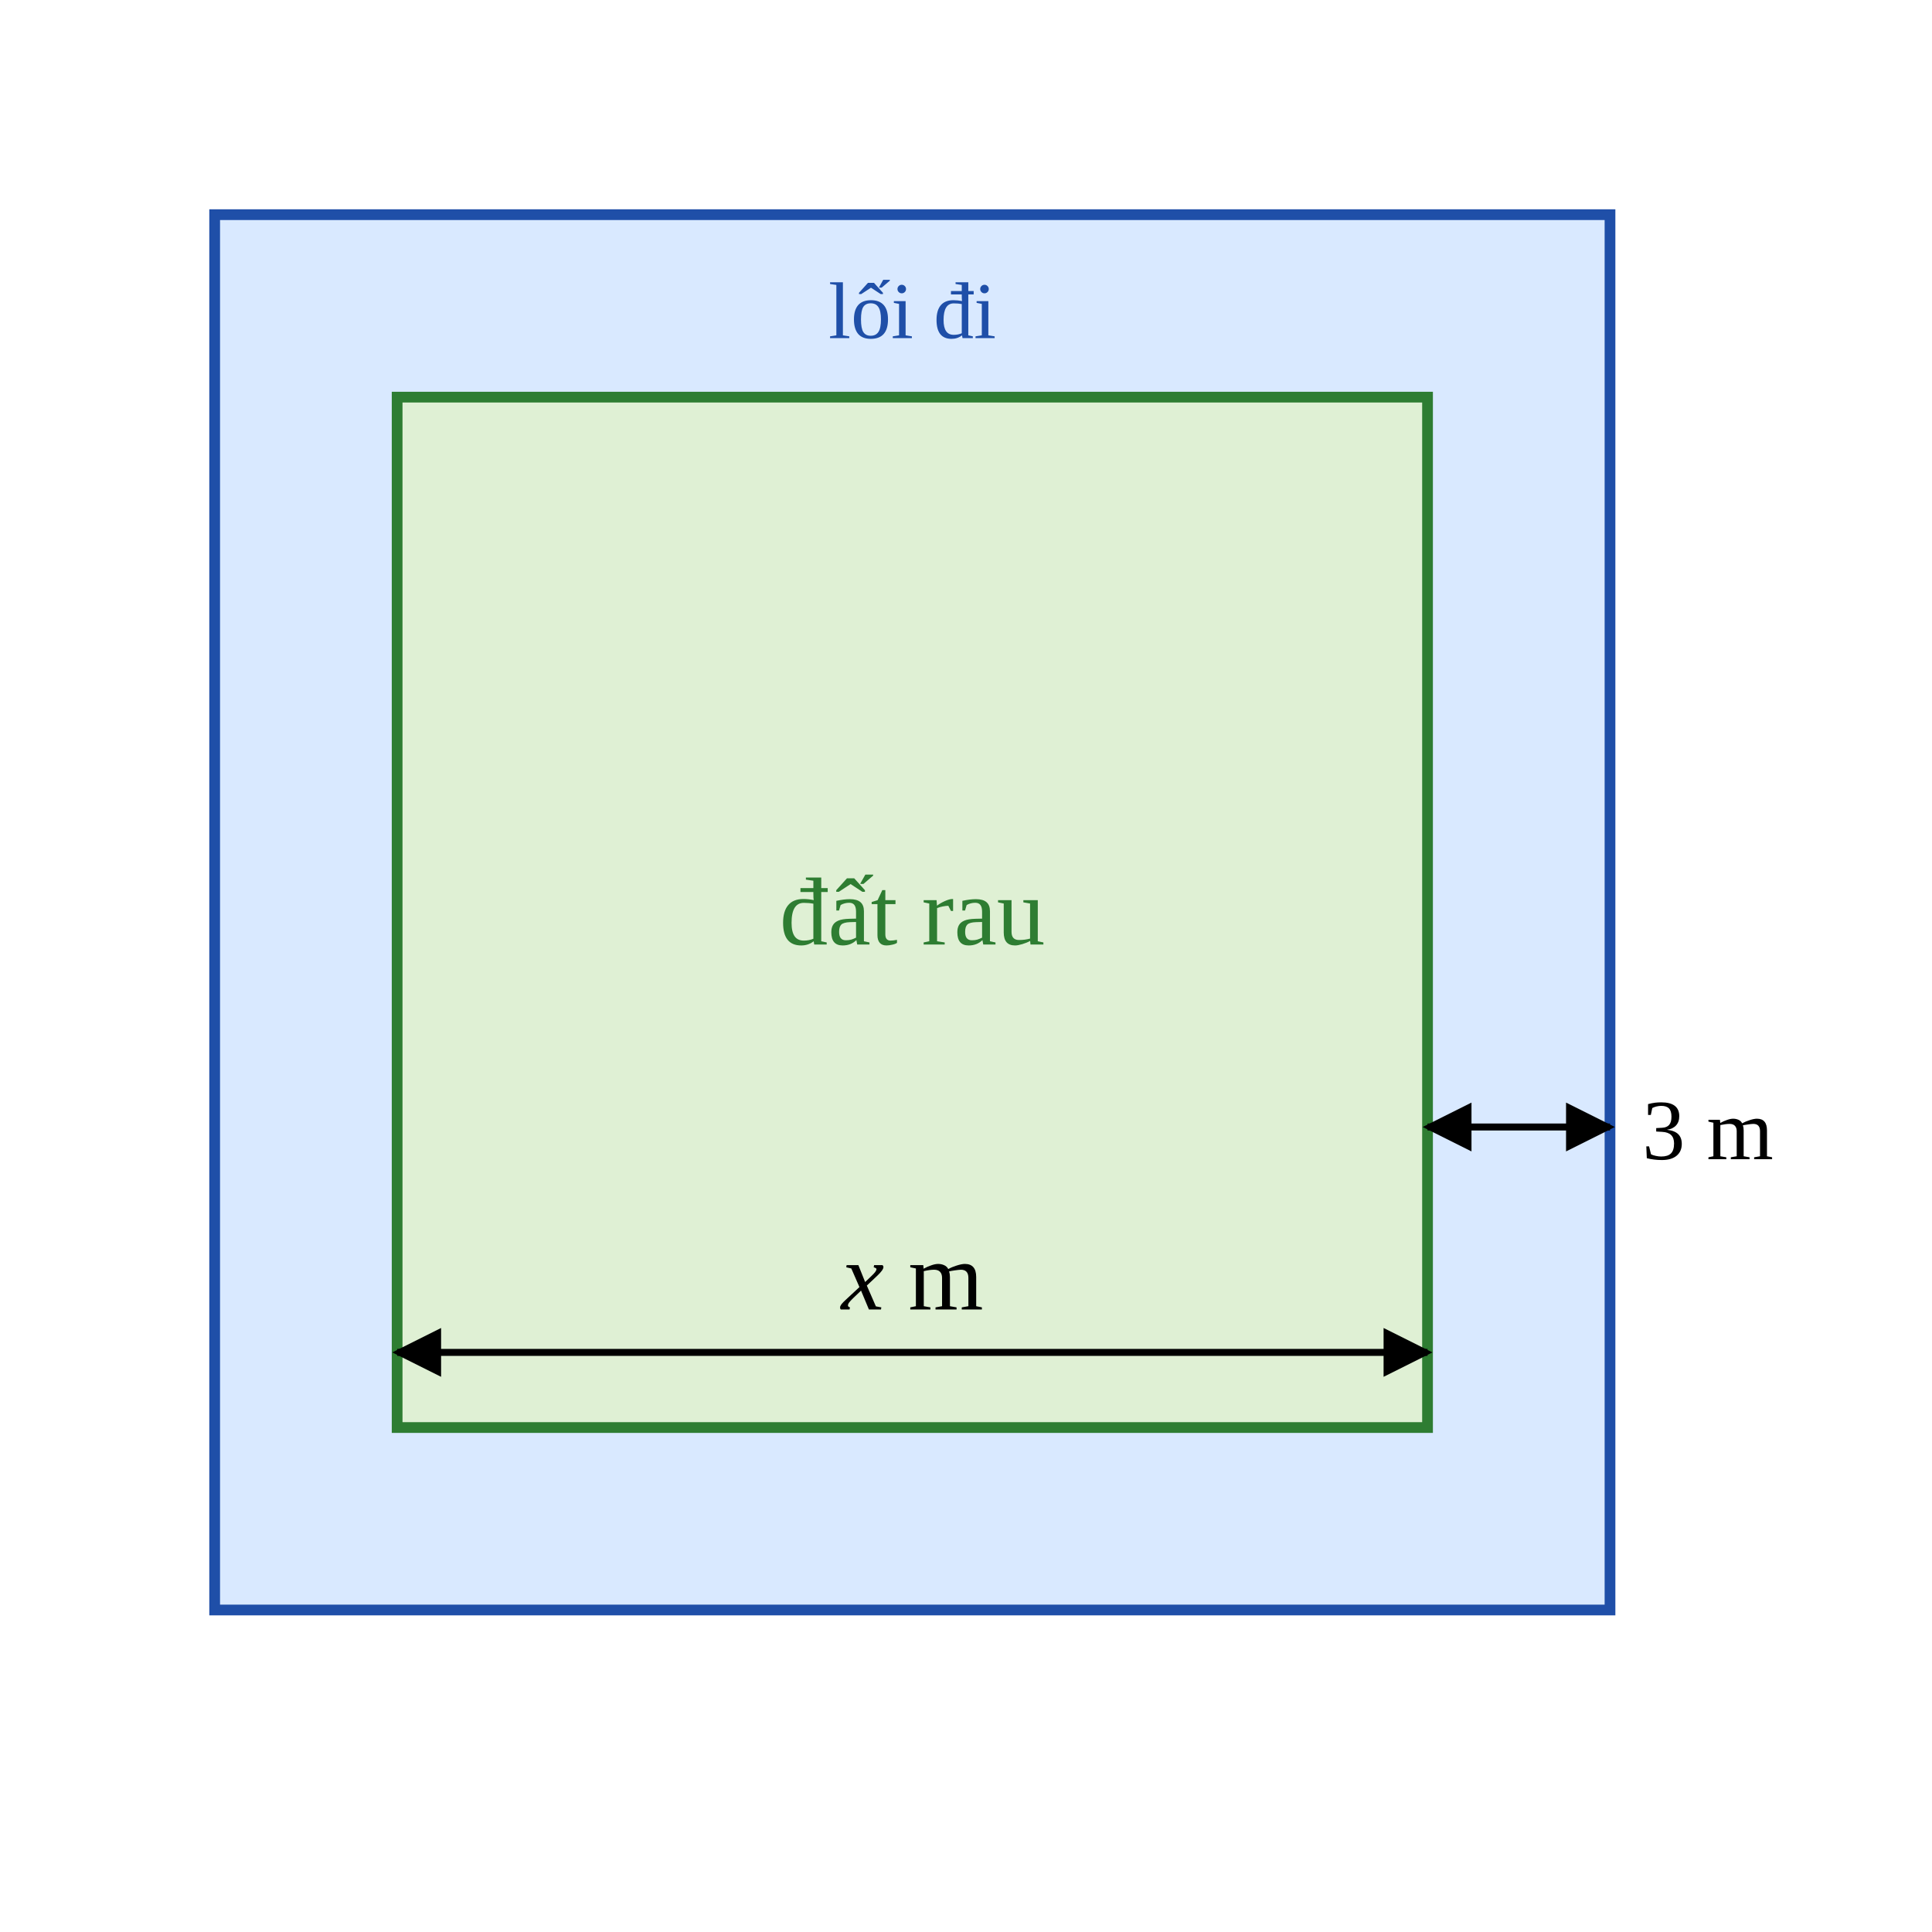
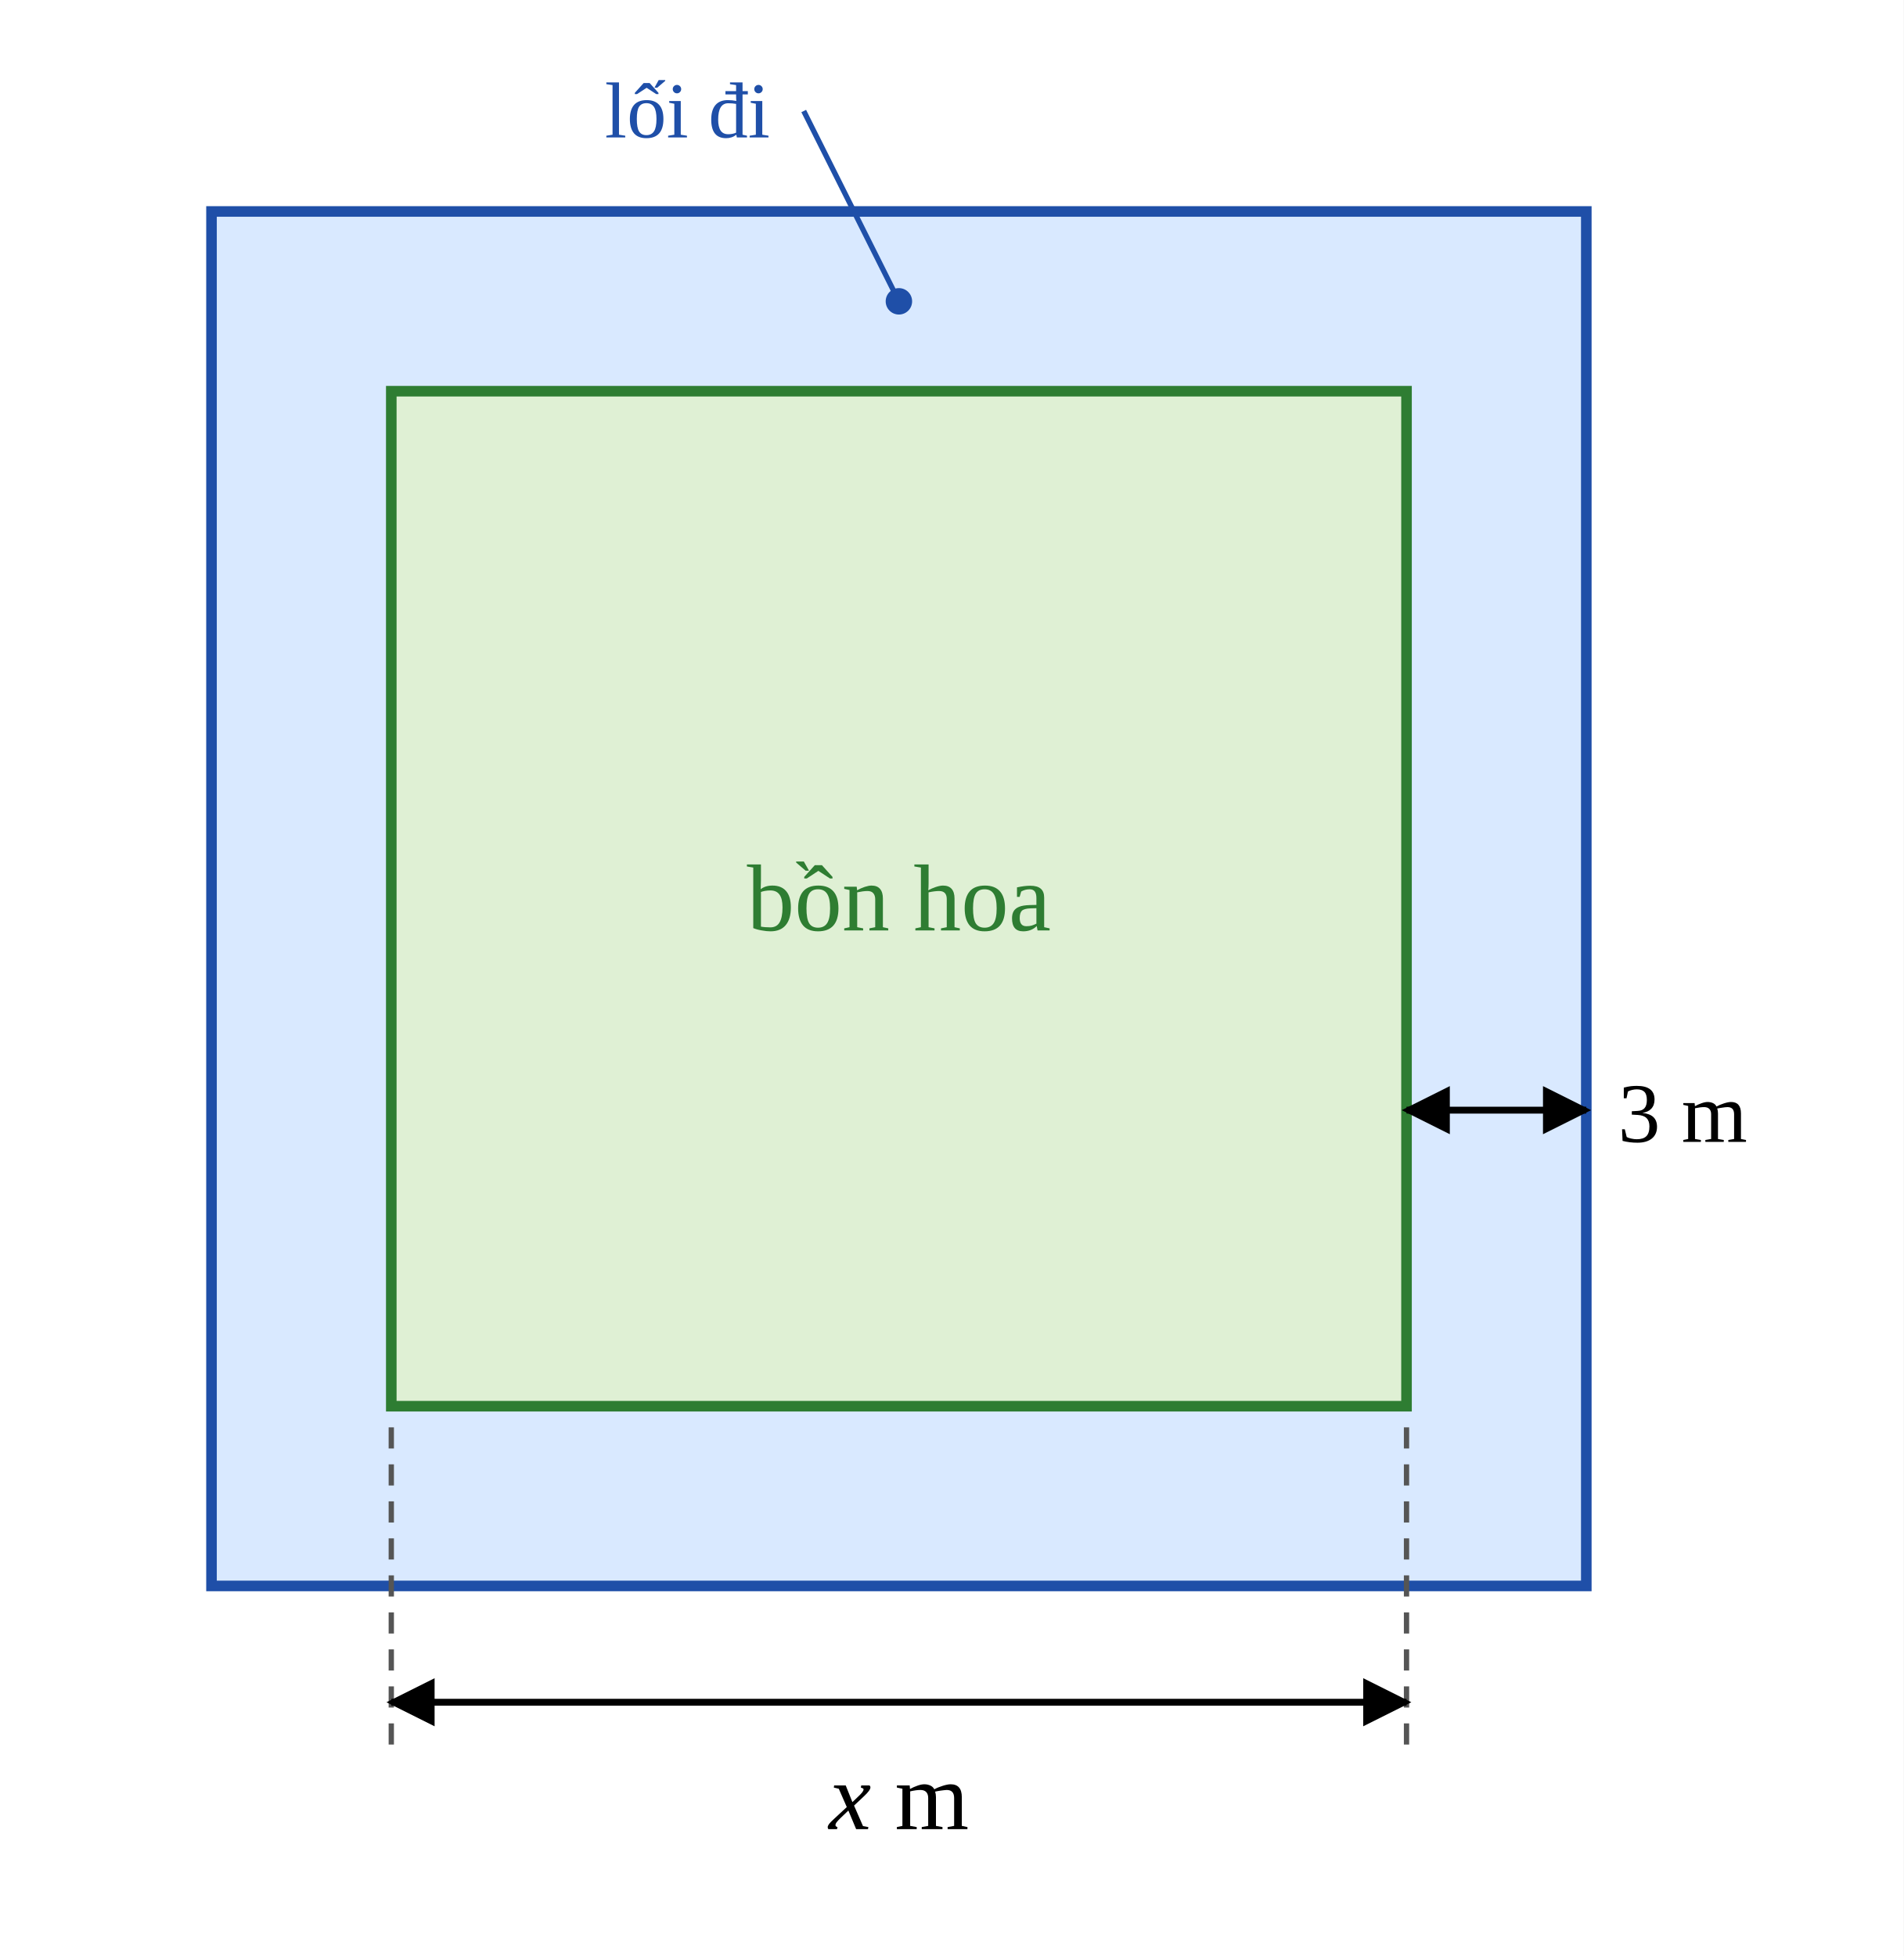
- <svg xmlns="http://www.w3.org/2000/svg" viewBox="0 0 360 360" font-family="Times New Roman" font-size="18">
+ <svg xmlns="http://www.w3.org/2000/svg" viewBox="0 0 360 370" font-family="Times New Roman" font-size="18">
  <defs>
    <marker id="m2" viewBox="0 0 10 10" refX="9" refY="5" markerWidth="7" markerHeight="7" orient="auto-start-reverse">
      <path d="M0,0 L10,5 L0,10 z" fill="#000" />
    </marker>
  </defs>
-   <rect width="360" height="360" fill="#fff" />
+   <rect width="360" height="370" fill="#fff" />
  <rect x="40" y="40" width="260" height="260" fill="#cfe3ff" fill-opacity="0.8" stroke="#1f4fa8" stroke-width="2" />
  <rect x="74" y="74" width="192" height="192" fill="#dff0d4" stroke="#2e7d32" stroke-width="2" />
-   <text x="170" y="176" text-anchor="middle" fill="#2e7d32">đất rau</text>
-   <text x="170" y="63" text-anchor="middle" font-size="15" fill="#1f4fa8">lối đi</text>
+   <text x="170" y="176" text-anchor="middle" fill="#2e7d32">bồn hoa</text>
+   <line x1="152" y1="21" x2="170" y2="57" stroke="#1f4fa8" stroke-width="1" />
+   <circle cx="170" cy="57" r="2.5" fill="#1f4fa8" />
+   <text x="130" y="26" text-anchor="middle" font-size="15" fill="#1f4fa8">lối đi</text>
  <line x1="266" y1="210" x2="300" y2="210" stroke="#000" stroke-width="1.3" marker-start="url(#m2)" marker-end="url(#m2)" />
  <text x="306" y="216" font-size="16">3 m</text>
-   <line x1="74" y1="252" x2="266" y2="252" stroke="#000" stroke-width="1.3" marker-start="url(#m2)" marker-end="url(#m2)" />
-   <text x="170" y="244" text-anchor="middle" font-style="italic">x <tspan font-style="normal">m</tspan>
+   <line x1="74" y1="270" x2="74" y2="330" stroke="#555" stroke-width="1" stroke-dasharray="4,3" />
+   <line x1="266" y1="270" x2="266" y2="330" stroke="#555" stroke-width="1" stroke-dasharray="4,3" />
+   <line x1="74" y1="322" x2="266" y2="322" stroke="#000" stroke-width="1.3" marker-start="url(#m2)" marker-end="url(#m2)" />
+   <text x="170" y="346" text-anchor="middle" font-style="italic">x <tspan font-style="normal">m</tspan>
  </text>
</svg>
